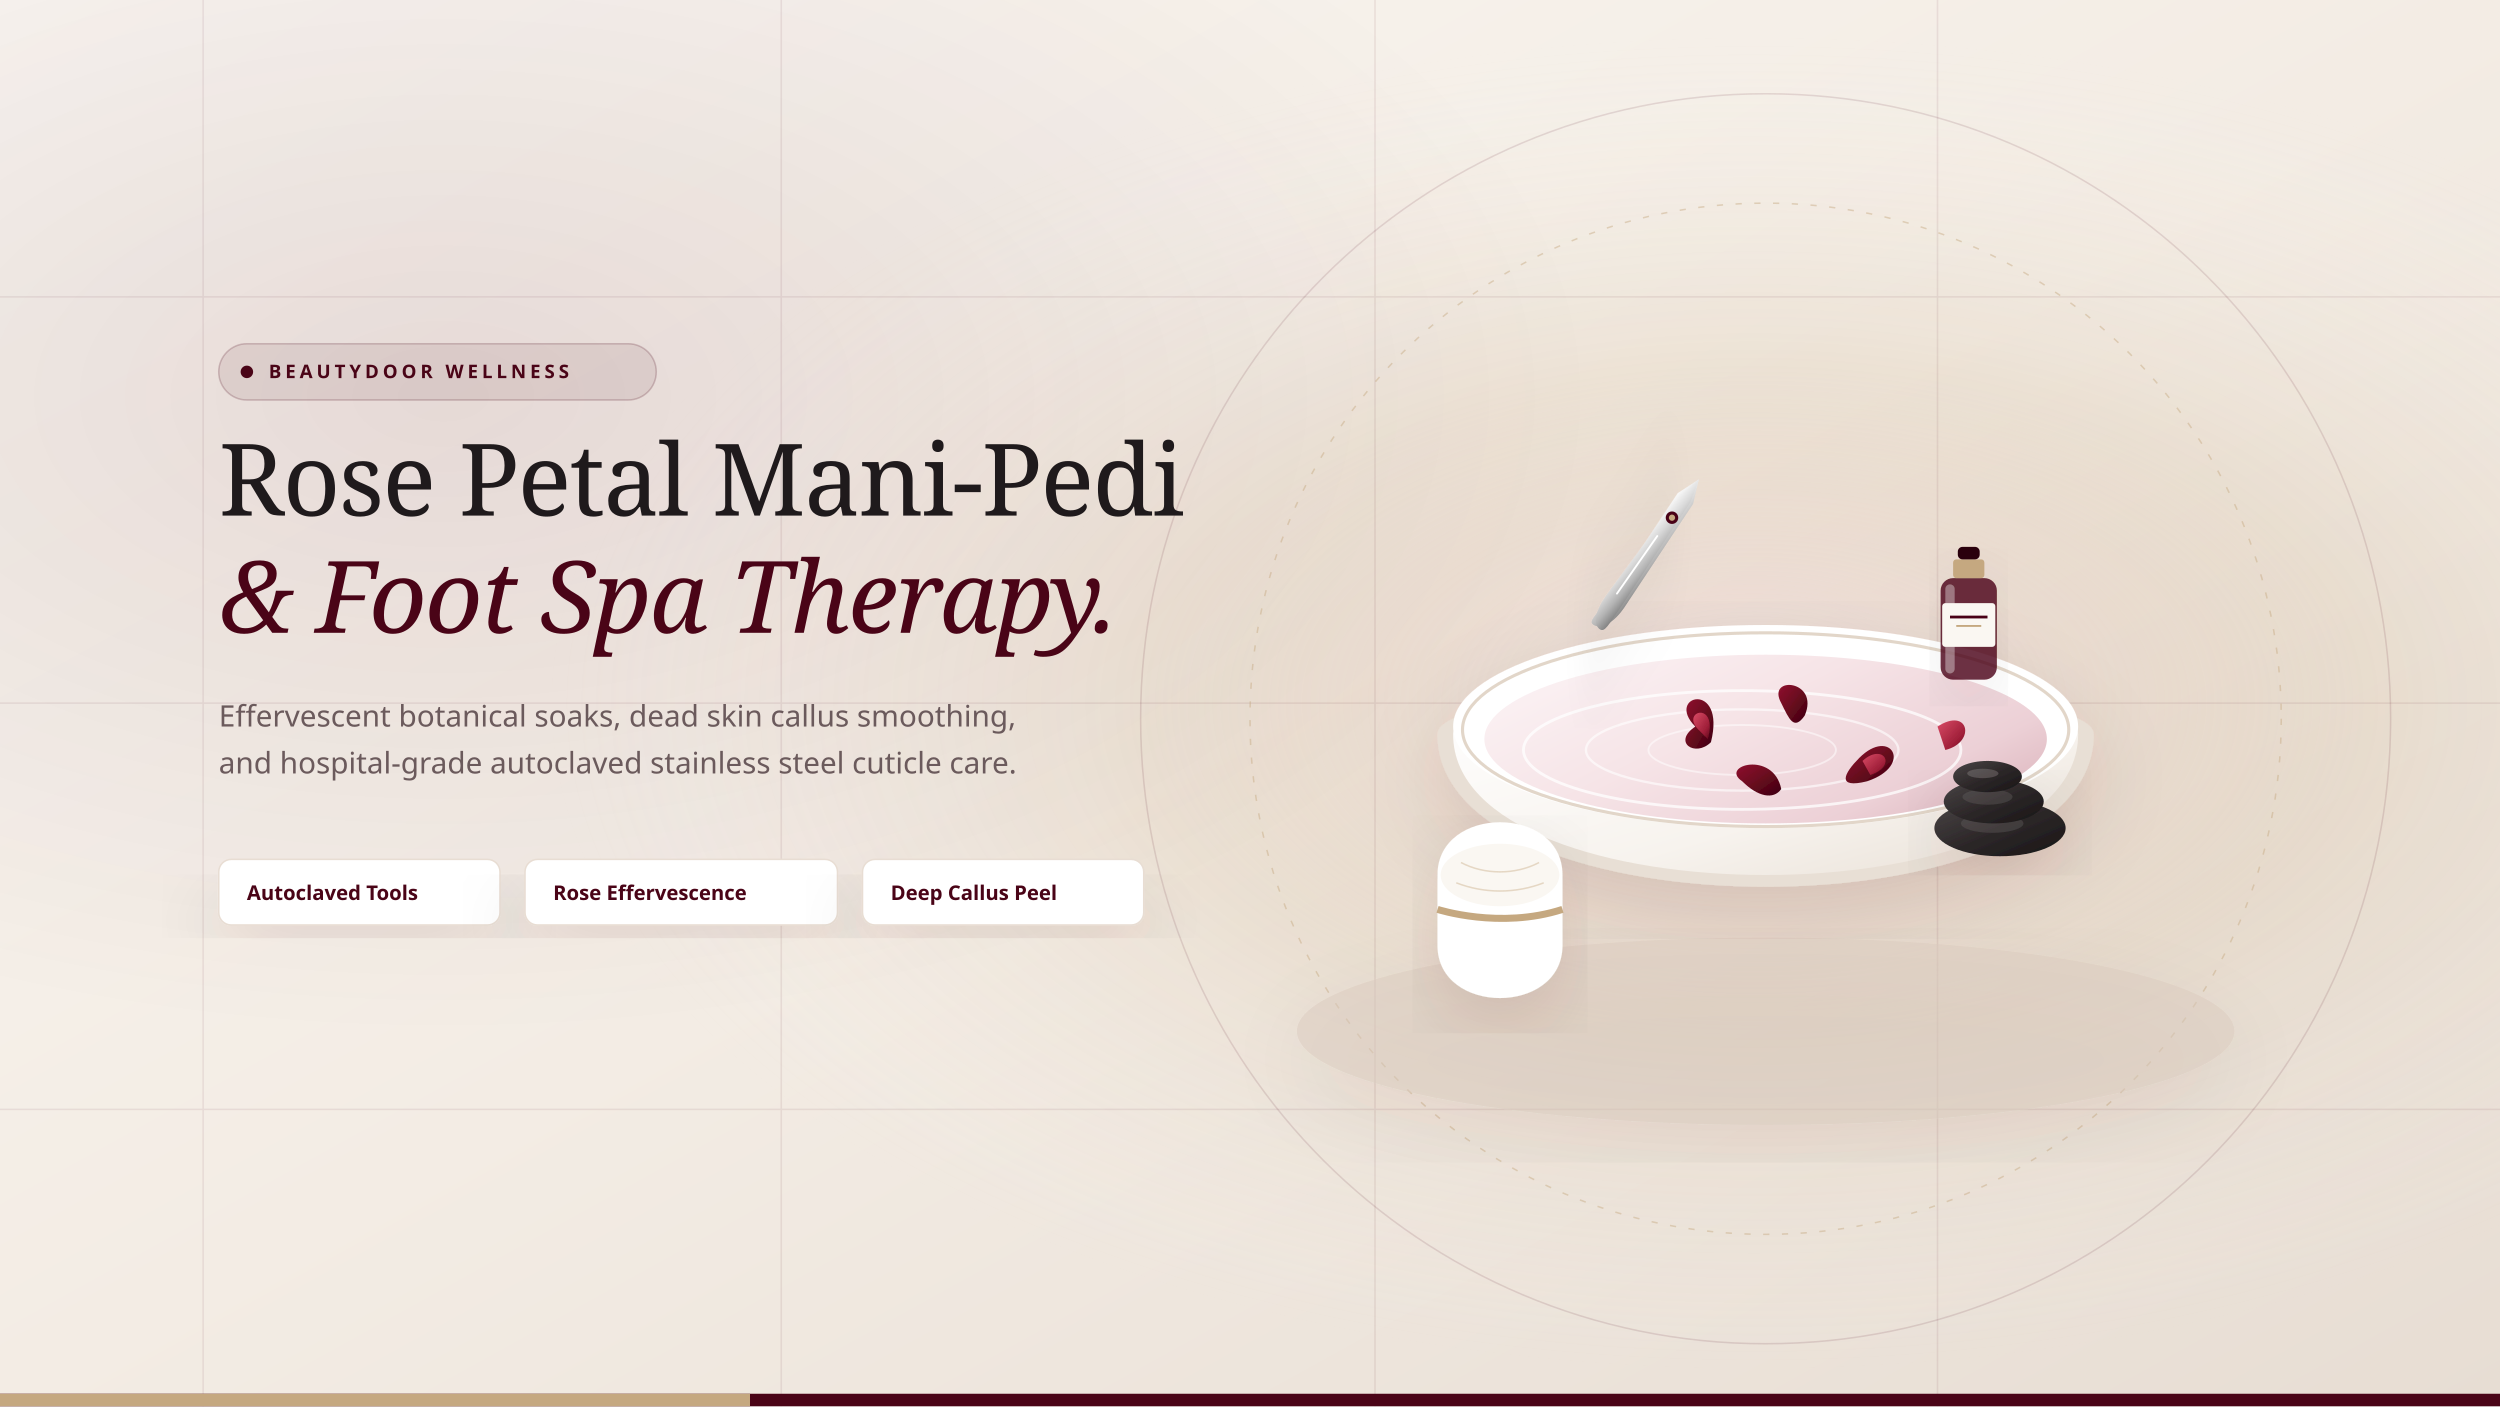
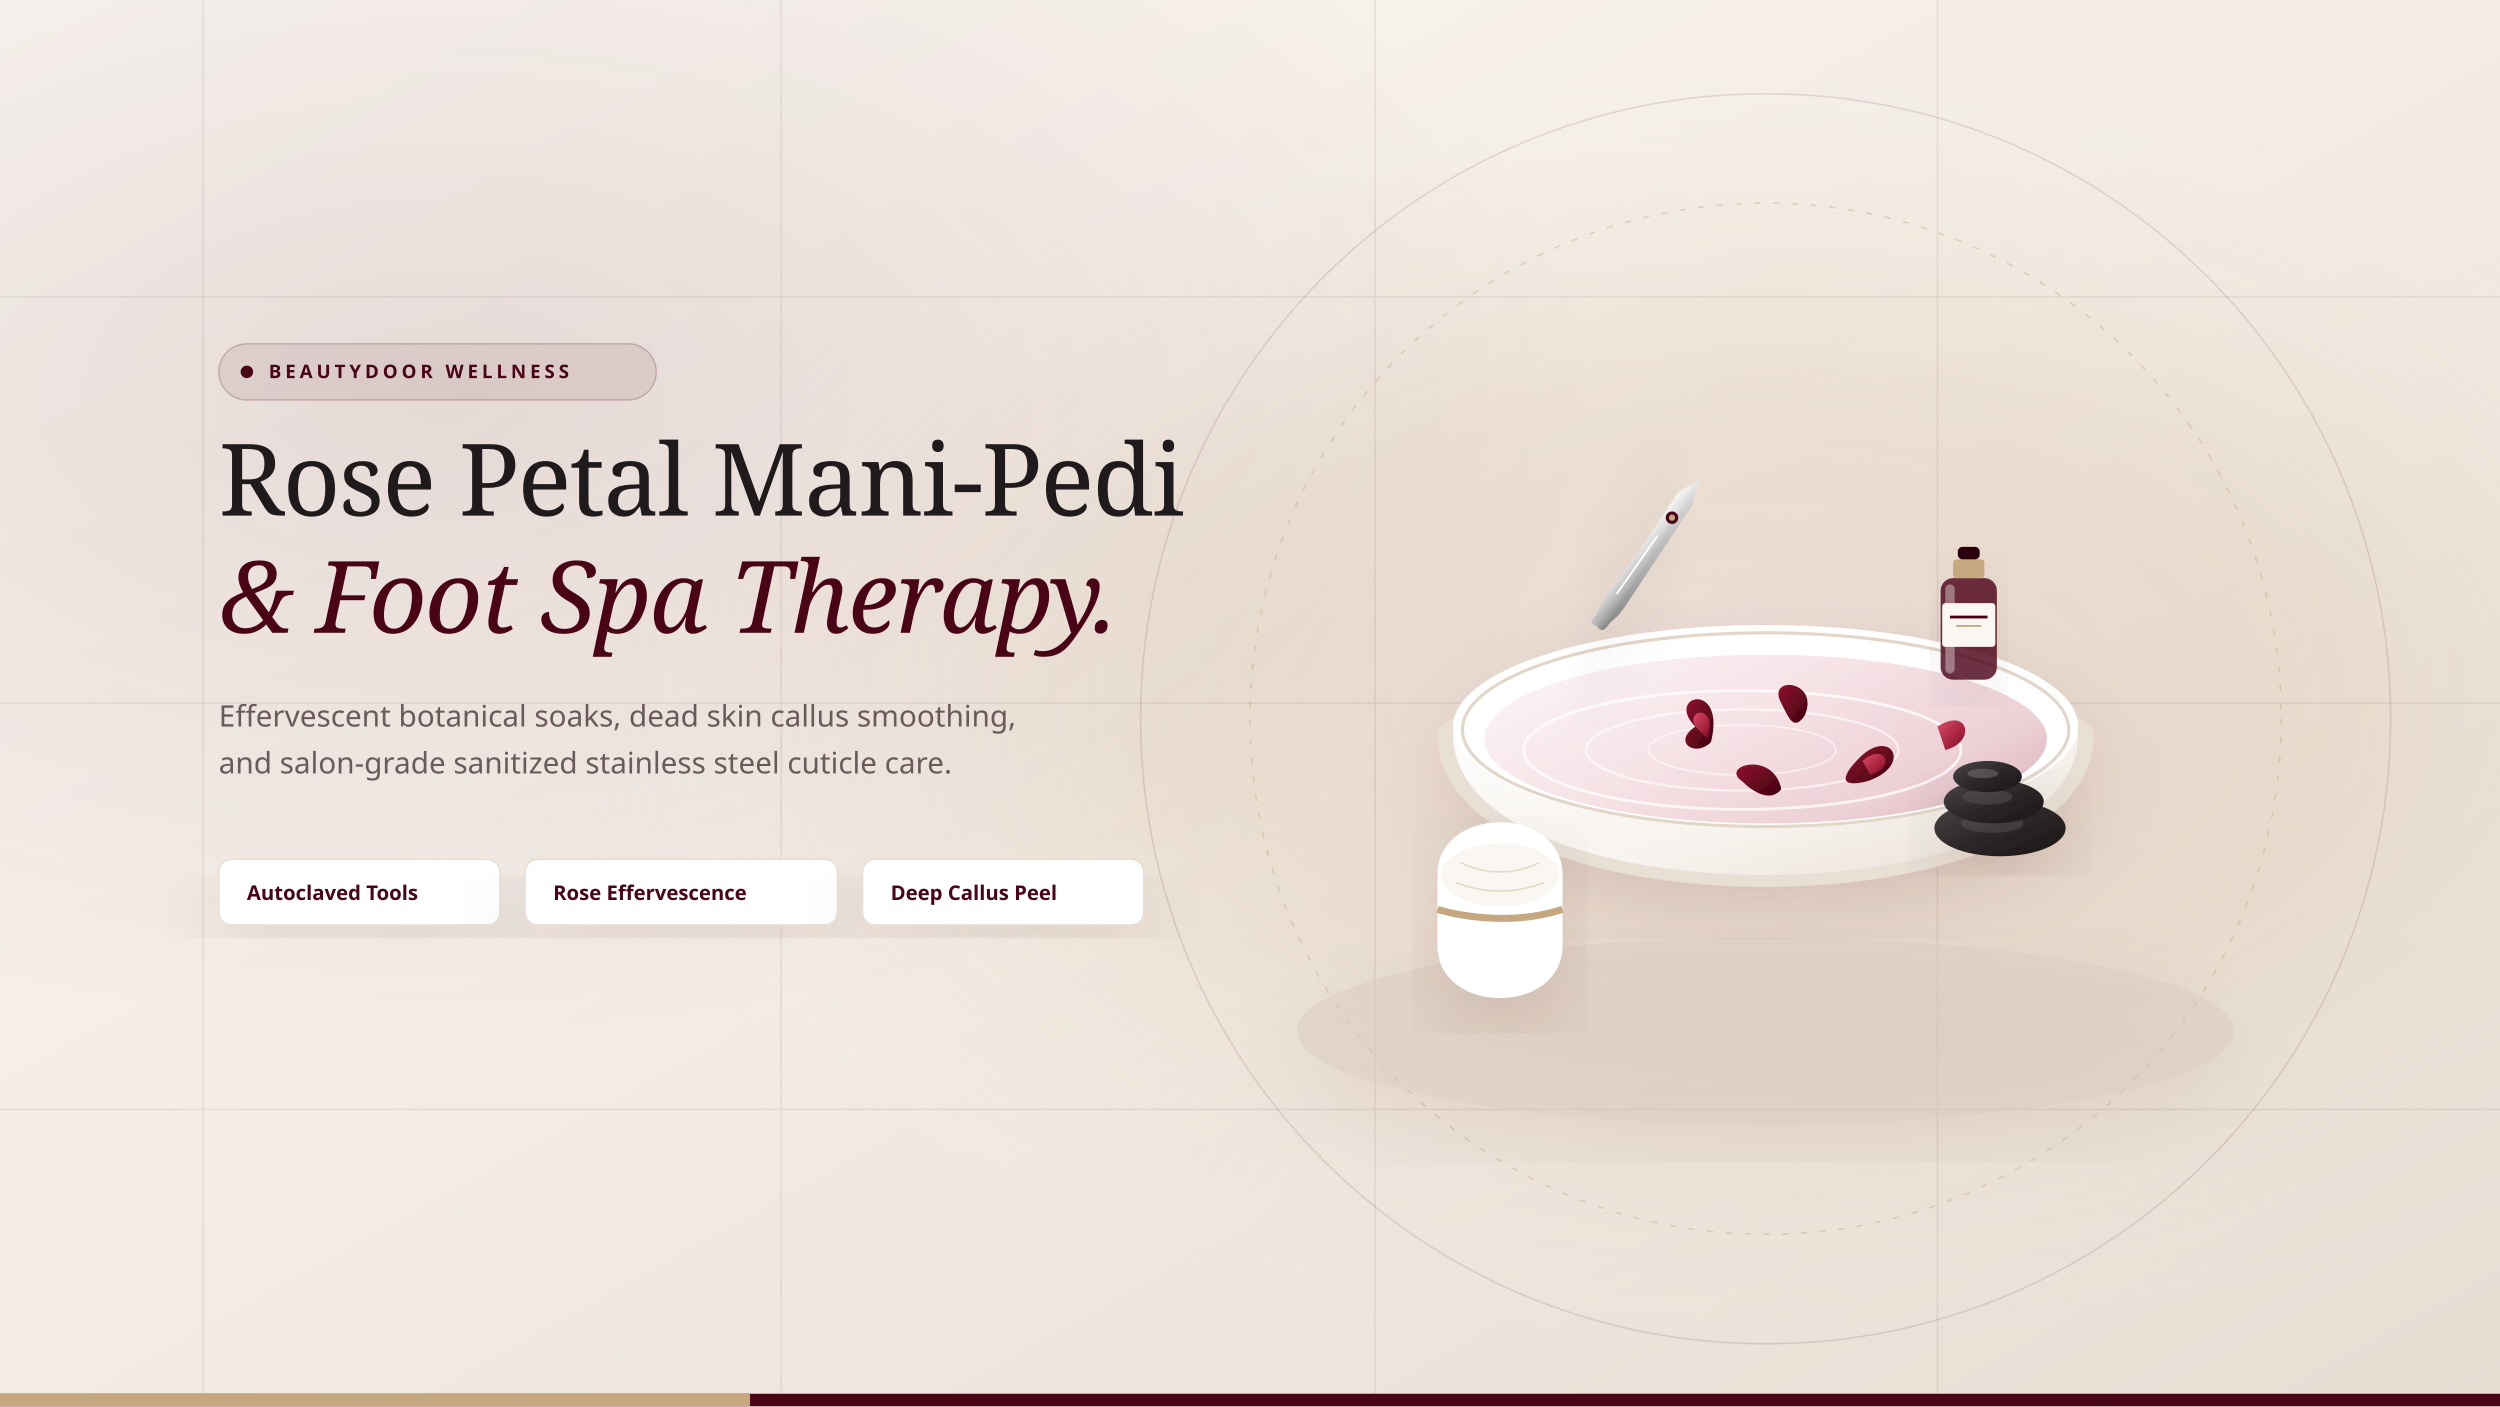
<svg xmlns="http://www.w3.org/2000/svg" viewBox="0 0 1600 900" width="1600" height="900" fill="none">
  <defs>
    <linearGradient id="pediBg" x1="0%" y1="0%" x2="100%" y2="100%">
      <stop offset="0%" stop-color="#FAF7F2" />
      <stop offset="50%" stop-color="#F3ECE4" />
      <stop offset="100%" stop-color="#E7DDD3" />
    </linearGradient>
    <radialGradient id="roseWaterGlow" cx="70%" cy="50%" r="48%">
      <stop offset="0%" stop-color="#F2D1D7" stop-opacity="0.45" />
      <stop offset="50%" stop-color="#C5A880" stop-opacity="0.16" />
      <stop offset="100%" stop-color="#FAF7F2" stop-opacity="0" />
    </radialGradient>
    <radialGradient id="burgundyPedi" cx="18%" cy="28%" r="46%">
      <stop offset="0%" stop-color="#4A0417" stop-opacity="0.1" />
      <stop offset="100%" stop-color="#4A0417" stop-opacity="0" />
    </radialGradient>
    <linearGradient id="ceramicBasin" x1="0%" y1="0%" x2="100%" y2="100%">
      <stop offset="0%" stop-color="#FFFFFF" />
      <stop offset="60%" stop-color="#F7F3EE" />
      <stop offset="100%" stop-color="#E8DFD5" />
    </linearGradient>
    <linearGradient id="spaWater" x1="0%" y1="20%" x2="100%" y2="80%">
      <stop offset="0%" stop-color="#FBF2F4" />
      <stop offset="40%" stop-color="#F6E4E7" />
      <stop offset="80%" stop-color="#ECD0D6" />
      <stop offset="100%" stop-color="#DEB8C0" />
    </linearGradient>
    <linearGradient id="rosePetal" x1="0%" y1="0%" x2="100%" y2="100%">
      <stop offset="0%" stop-color="#8F142E" />
      <stop offset="50%" stop-color="#69091F" />
      <stop offset="100%" stop-color="#3D020F" />
    </linearGradient>
    <linearGradient id="lightPetal" x1="0%" y1="0%" x2="100%" y2="100%">
      <stop offset="0%" stop-color="#D94B66" />
      <stop offset="70%" stop-color="#9E1E38" />
      <stop offset="100%" stop-color="#5E061B" />
    </linearGradient>
    <linearGradient id="basaltStone" x1="0%" y1="0%" x2="100%" y2="100%">
      <stop offset="0%" stop-color="#4A4546" />
      <stop offset="50%" stop-color="#2D2829" />
      <stop offset="100%" stop-color="#181516" />
    </linearGradient>
    <linearGradient id="surgicalSteel" x1="0%" y1="0%" x2="100%" y2="100%">
      <stop offset="0%" stop-color="#FFFFFF" />
      <stop offset="40%" stop-color="#D9D9D9" />
      <stop offset="70%" stop-color="#B3B3B3" />
      <stop offset="100%" stop-color="#808080" />
    </linearGradient>
    <filter id="pediShadow" x="-20%" y="-20%" width="140%" height="140%">
      <feDropShadow dx="0" dy="18" stdDeviation="26" flood-color="#4A0417" flood-opacity="0.12" />
    </filter>
  </defs>
  <rect width="1600" height="900" fill="url(#pediBg)" />
  <rect width="1600" height="900" fill="url(#roseWaterGlow)" />
  <rect width="1600" height="900" fill="url(#burgundyPedi)" />
  <g opacity="0.08" stroke="#4A0417" stroke-width="1">
    <line x1="130" y1="0" x2="130" y2="900" />
    <line x1="500" y1="0" x2="500" y2="900" />
    <line x1="880" y1="0" x2="880" y2="900" />
    <line x1="1240" y1="0" x2="1240" y2="900" />
    <line x1="0" y1="190" x2="1600" y2="190" />
    <line x1="0" y1="450" x2="1600" y2="450" />
    <line x1="0" y1="710" x2="1600" y2="710" />
  </g>
  <circle cx="1130" cy="460" r="330" stroke="#C5A880" stroke-width="1" stroke-dasharray="4 8" opacity="0.45" />
  <circle cx="1130" cy="460" r="400" stroke="#4A0417" stroke-width="1" opacity="0.12" />
  <g transform="translate(140, 220)">
    <rect x="0" y="0" width="280" height="36" rx="18" fill="#4A0417" fill-opacity="0.08" />
    <rect x="0" y="0" width="280" height="36" rx="18" stroke="#4A0417" stroke-width="1" stroke-opacity="0.2" />
    <circle cx="18" cy="18" r="4" fill="#4A0417" />
    <text x="32" y="22" font-family="'Plus Jakarta Sans', sans-serif" font-size="12" font-weight="700" letter-spacing="2.5" fill="#4A0417" text-transform="uppercase">
      BEAUTYDOOR WELLNESS
    </text>
    <text x="0" y="110" font-family="'Playfair Display', serif" font-size="64" font-weight="400" fill="#1F1A1C" letter-spacing="-1">
      Rose Petal Mani-Pedi
    </text>
    <text x="0" y="185" font-family="'Playfair Display', serif" font-size="64" font-style="italic" font-weight="500" fill="#4A0417" letter-spacing="-1">
      &amp; Foot Spa Therapy.
    </text>
    <text x="0" y="245" font-family="'Plus Jakarta Sans', sans-serif" font-size="19" font-weight="400" fill="#6B5A5C">
      <tspan x="0" dy="0">Effervescent botanical soaks, dead skin callus smoothing,</tspan>
-       <tspan x="0" dy="30">and hospital-grade autoclaved stainless steel cuticle care.</tspan>
+       <tspan x="0" dy="30">and salon-grade sanitized stainless steel cuticle care.</tspan>
    </text>
    <g transform="translate(0, 330)">
      <g transform="translate(0, 0)">
        <rect width="180" height="42" rx="8" fill="#FFFFFF" stroke="#E8DDD3" stroke-width="1" filter="url(#pediShadow)" />
        <text x="18" y="26" font-family="'Plus Jakarta Sans', sans-serif" font-size="13" font-weight="600" fill="#4A0417">Autoclaved Tools</text>
      </g>
      <g transform="translate(196, 0)">
        <rect width="200" height="42" rx="8" fill="#FFFFFF" stroke="#E8DDD3" stroke-width="1" filter="url(#pediShadow)" />
        <text x="18" y="26" font-family="'Plus Jakarta Sans', sans-serif" font-size="13" font-weight="600" fill="#4A0417">Rose Effervescence</text>
      </g>
      <g transform="translate(412, 0)">
        <rect width="180" height="42" rx="8" fill="#FFFFFF" stroke="#E8DDD3" stroke-width="1" filter="url(#pediShadow)" />
        <text x="18" y="26" font-family="'Plus Jakarta Sans', sans-serif" font-size="13" font-weight="600" fill="#4A0417">Deep Callus Peel</text>
      </g>
    </g>
  </g>
  <g transform="translate(1130, 470)">
    <ellipse cx="0" cy="190" rx="300" ry="60" fill="#DACBBF" fill-opacity="0.5" filter="url(#pediShadow)" />
    <g filter="url(#pediShadow)">
      <path d="M -210,0 C -210,130 210,130 210,0 C 210,-40 -210,-40 -210,0 Z" fill="#E8DFD5" />
      <path d="M -200,0 C -200,120 200,120 200,0 C 200,-35 -200,-35 -200,0 Z" fill="url(#ceramicBasin)" />
      <ellipse cx="0" cy="-5" rx="200" ry="65" fill="#FFFFFF" />
      <ellipse cx="0" cy="-3" rx="194" ry="62" stroke="#E2D6C9" stroke-width="2" fill="none" />
      <ellipse cx="0" cy="3" rx="180" ry="54" fill="url(#spaWater)" />
      <ellipse cx="-15" cy="10" rx="140" ry="38" stroke="#FFFFFF" stroke-width="1.8" stroke-opacity="0.75" fill="none" />
      <ellipse cx="-15" cy="10" rx="100" ry="26" stroke="#FFFFFF" stroke-width="1.5" stroke-opacity="0.6" fill="none" />
      <ellipse cx="-15" cy="10" rx="60" ry="16" stroke="#FFFFFF" stroke-width="1.2" stroke-opacity="0.5" fill="none" />
      <path d="M -45,-5 C -65,-25 -25,-35 -35,5 C -45,15 -60,5 -45,-5 Z" fill="url(#rosePetal)" />
      <path d="M -43,-3 C -55,-15 -30,-22 -37,3 Z" fill="url(#lightPetal)" />
      <path d="M 60,15 C 80,-5 95,20 65,30 C 45,35 50,25 60,15 Z" fill="url(#rosePetal)" />
      <path d="M 62,17 C 75,5 85,20 67,26 Z" fill="url(#lightPetal)" />
      <path d="M 10,-20 C 0,-38 35,-35 25,-12 C 18,-2 15,-10 10,-20 Z" fill="url(#rosePetal)" />
      <path d="M -15,30 C -30,20 5,10 10,35 C 5,42 -5,40 -15,30 Z" fill="url(#rosePetal)" />
      <path d="M 110,-5 C 130,-18 135,5 115,10 Z" fill="url(#lightPetal)" />
    </g>
    <g transform="translate(150, 45)" filter="url(#pediShadow)">
      <ellipse cx="0" cy="15" rx="42" ry="18" fill="url(#basaltStone)" />
      <ellipse cx="-5" cy="12" rx="20" ry="6" fill="#6B6465" fill-opacity="0.35" />
      <ellipse cx="-4" cy="-2" rx="32" ry="14" fill="url(#basaltStone)" />
      <ellipse cx="-8" cy="-5" rx="16" ry="5" fill="#6B6465" fill-opacity="0.35" />
      <ellipse cx="-8" cy="-18" rx="22" ry="10" fill="url(#basaltStone)" />
      <ellipse cx="-11" cy="-20" rx="10" ry="3" fill="#8C8485" fill-opacity="0.4" />
    </g>
    <g transform="translate(-170, 70)" filter="url(#pediShadow)">
      <ellipse cx="0" cy="20" rx="40" ry="22" fill="#D5C9BE" />
      <path d="M -40,20 C -40,-25 40,-25 40,20 L 40,65 C 40,110 -40,110 -40,65 Z" fill="#FFFFFF" />
      <ellipse cx="0" cy="20" rx="38" ry="20" fill="#FAF7F2" />
      <path d="M -40,42 C -40,42 0,55 40,42" stroke="#C5A880" stroke-width="4.5" fill="none" />
      <path d="M -25,12 C -10,20 10,20 25,12" stroke="#C5A880" stroke-width="1" stroke-opacity="0.4" />
      <path d="M -28,25 C -10,32 10,32 28,25" stroke="#C5A880" stroke-width="1" stroke-opacity="0.4" />
    </g>
    <g transform="translate(-80, -110) rotate(35)" filter="url(#pediShadow)">
      <path d="M -6,-50 L 0,-65 L 6,-50 L 8,30 C 8,45 2,50 -2,50 C -6,50 -4,45 -4,30 Z" fill="url(#surgicalSteel)" />
      <path d="M 4,-50 L 0,-65 L -4,-50 L -6,30 C -6,45 -1,50 3,50 C 7,50 6,45 6,30 Z" fill="url(#surgicalSteel)" />
      <circle cx="0" cy="-35" r="4" fill="#4A0417" />
      <circle cx="0" cy="-35" r="2" fill="#C5A880" />
      <line x1="-1" y1="-20" x2="-1" y2="25" stroke="#FFFFFF" stroke-width="1.2" stroke-linecap="round" />
    </g>
    <g transform="translate(130, -100)" filter="url(#pediShadow)">
      <rect x="-18" y="0" width="36" height="65" rx="8" fill="#4A0417" fill-opacity="0.8" />
      <rect x="-15" y="4" width="6" height="57" rx="3" fill="#FFFFFF" fill-opacity="0.35" />
      <rect x="-17" y="16" width="34" height="28" rx="2" fill="#FAF7F2" />
      <rect x="-12" y="24" width="24" height="1.8" fill="#4A0417" />
      <rect x="-8" y="30" width="16" height="1.2" fill="#C5A880" />
      <rect x="-10" y="-12" width="20" height="12" rx="2" fill="#C5A880" />
      <rect x="-7" y="-20" width="14" height="8" rx="3" fill="#2A020D" />
    </g>
  </g>
  <rect x="0" y="892" width="1600" height="8" fill="#4A0417" />
  <rect x="0" y="892" width="480" height="8" fill="#C5A880" />
</svg>
